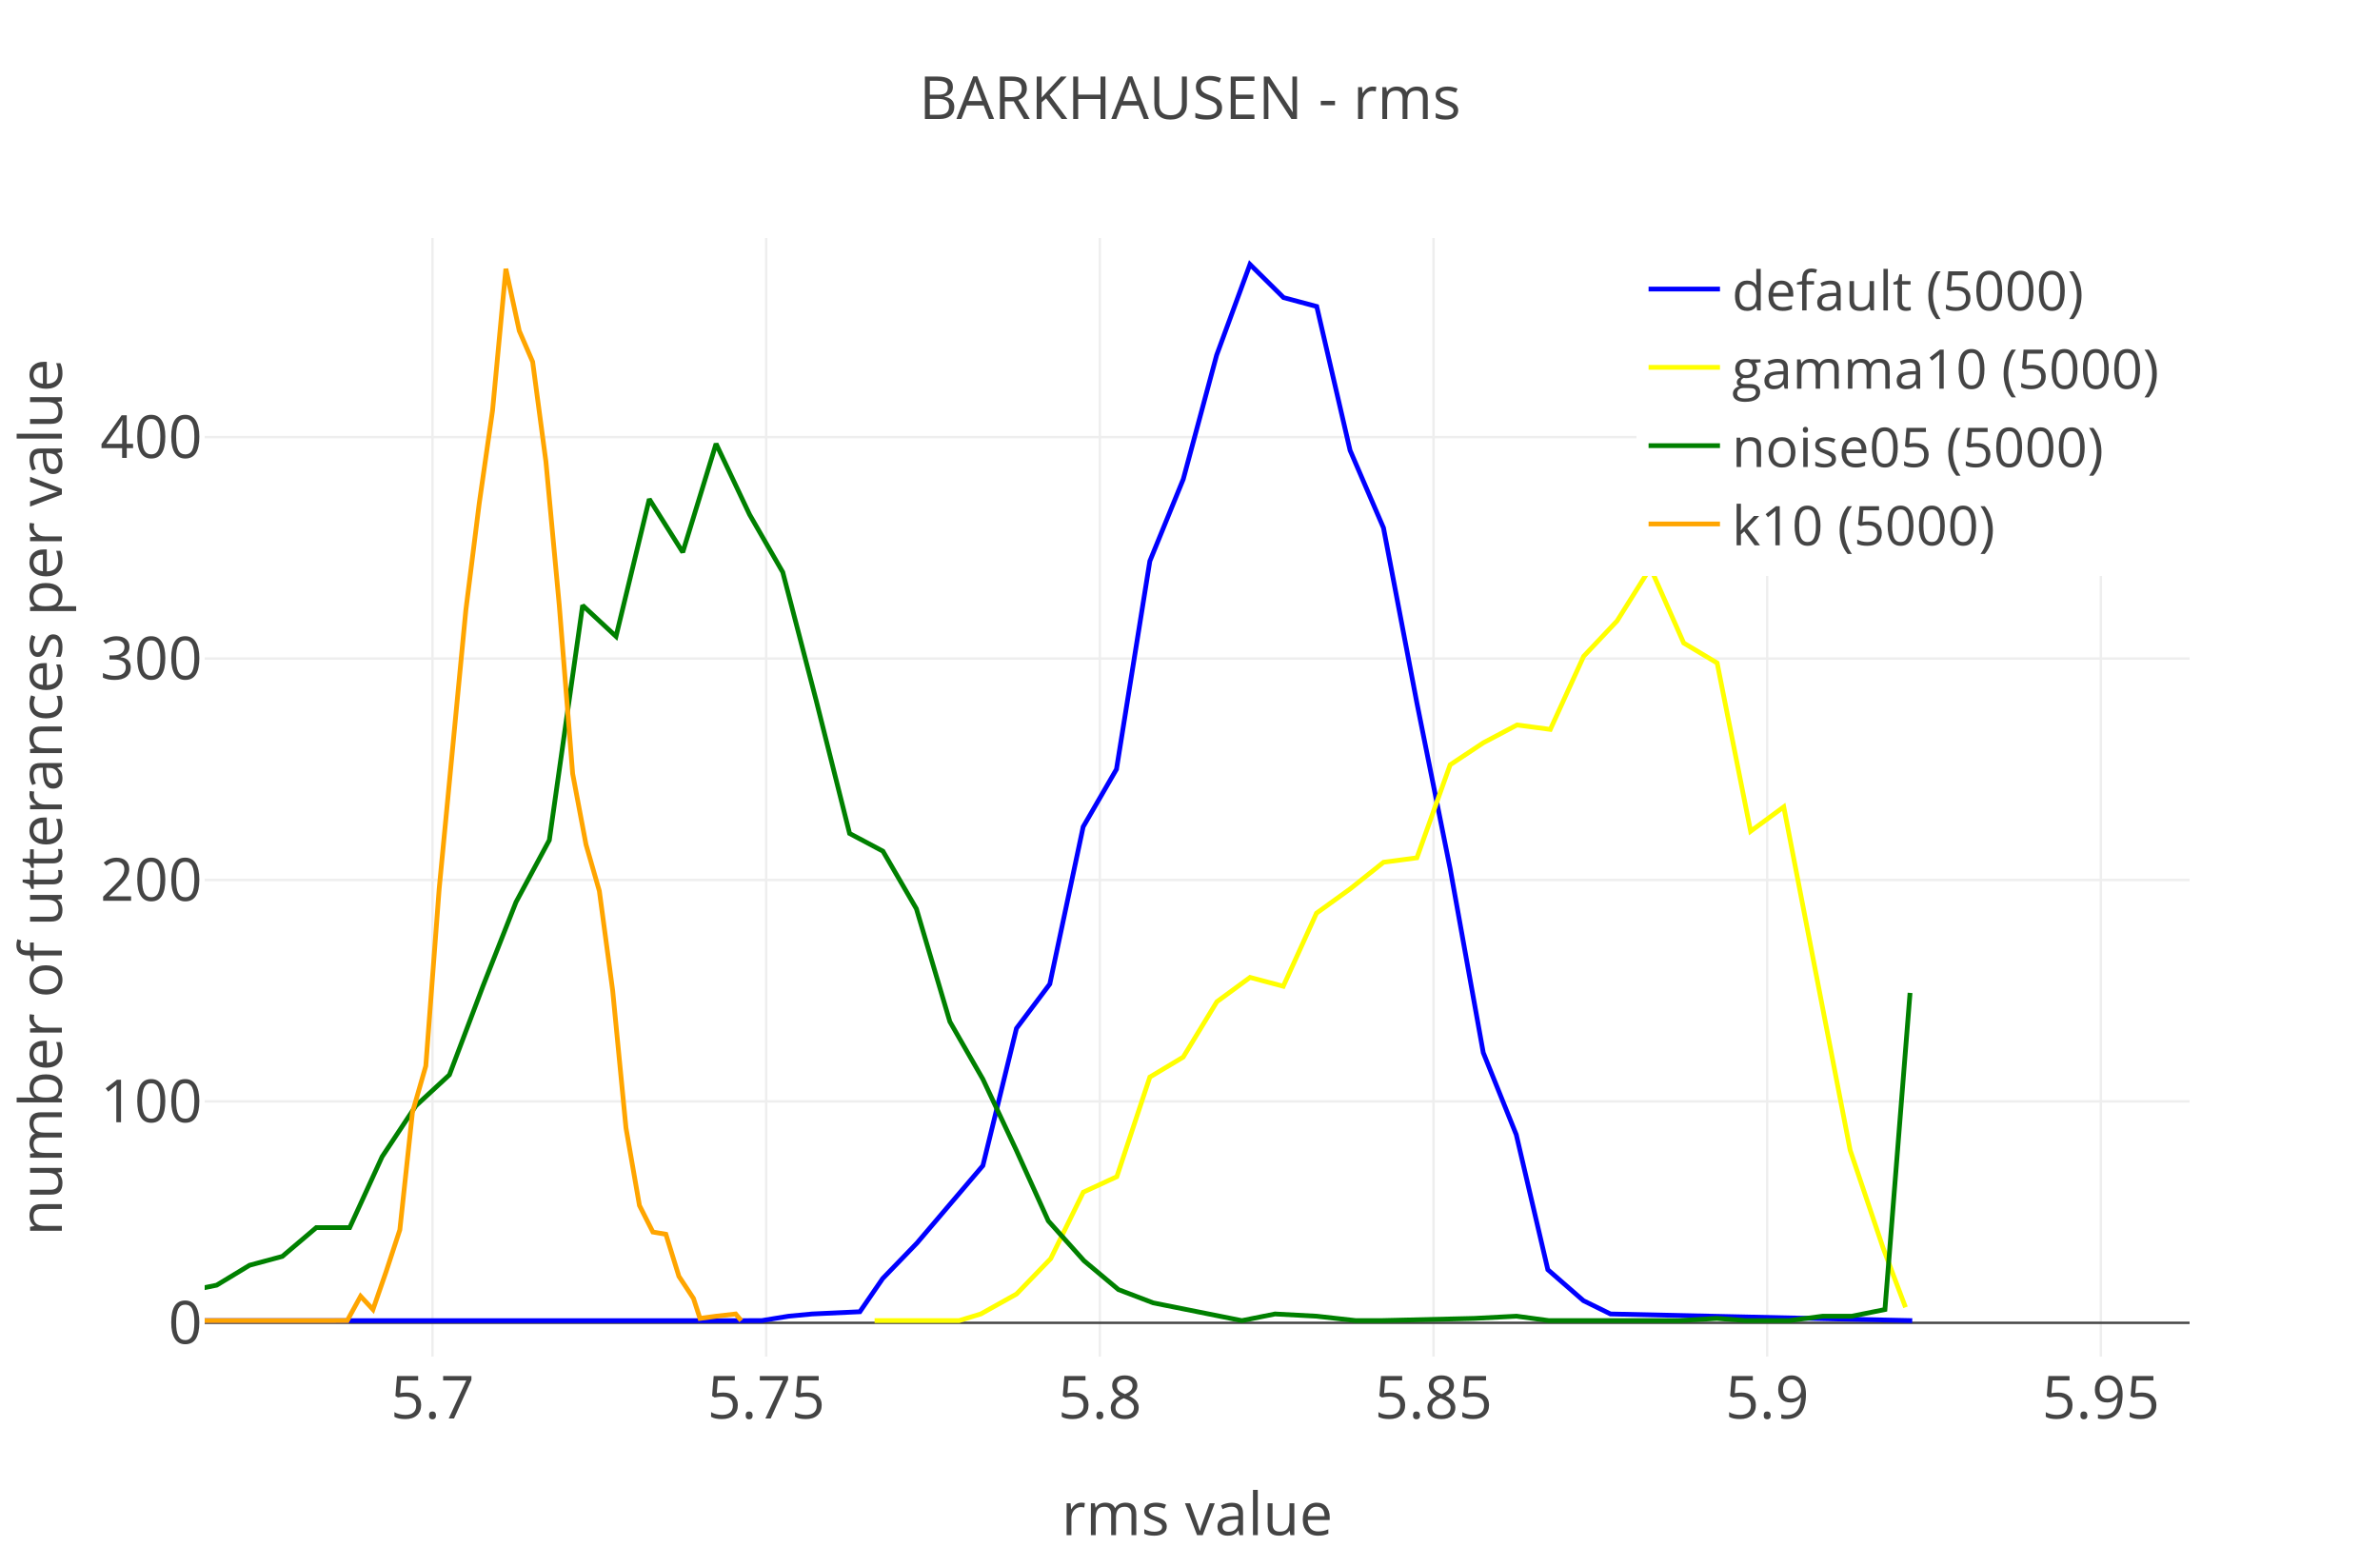
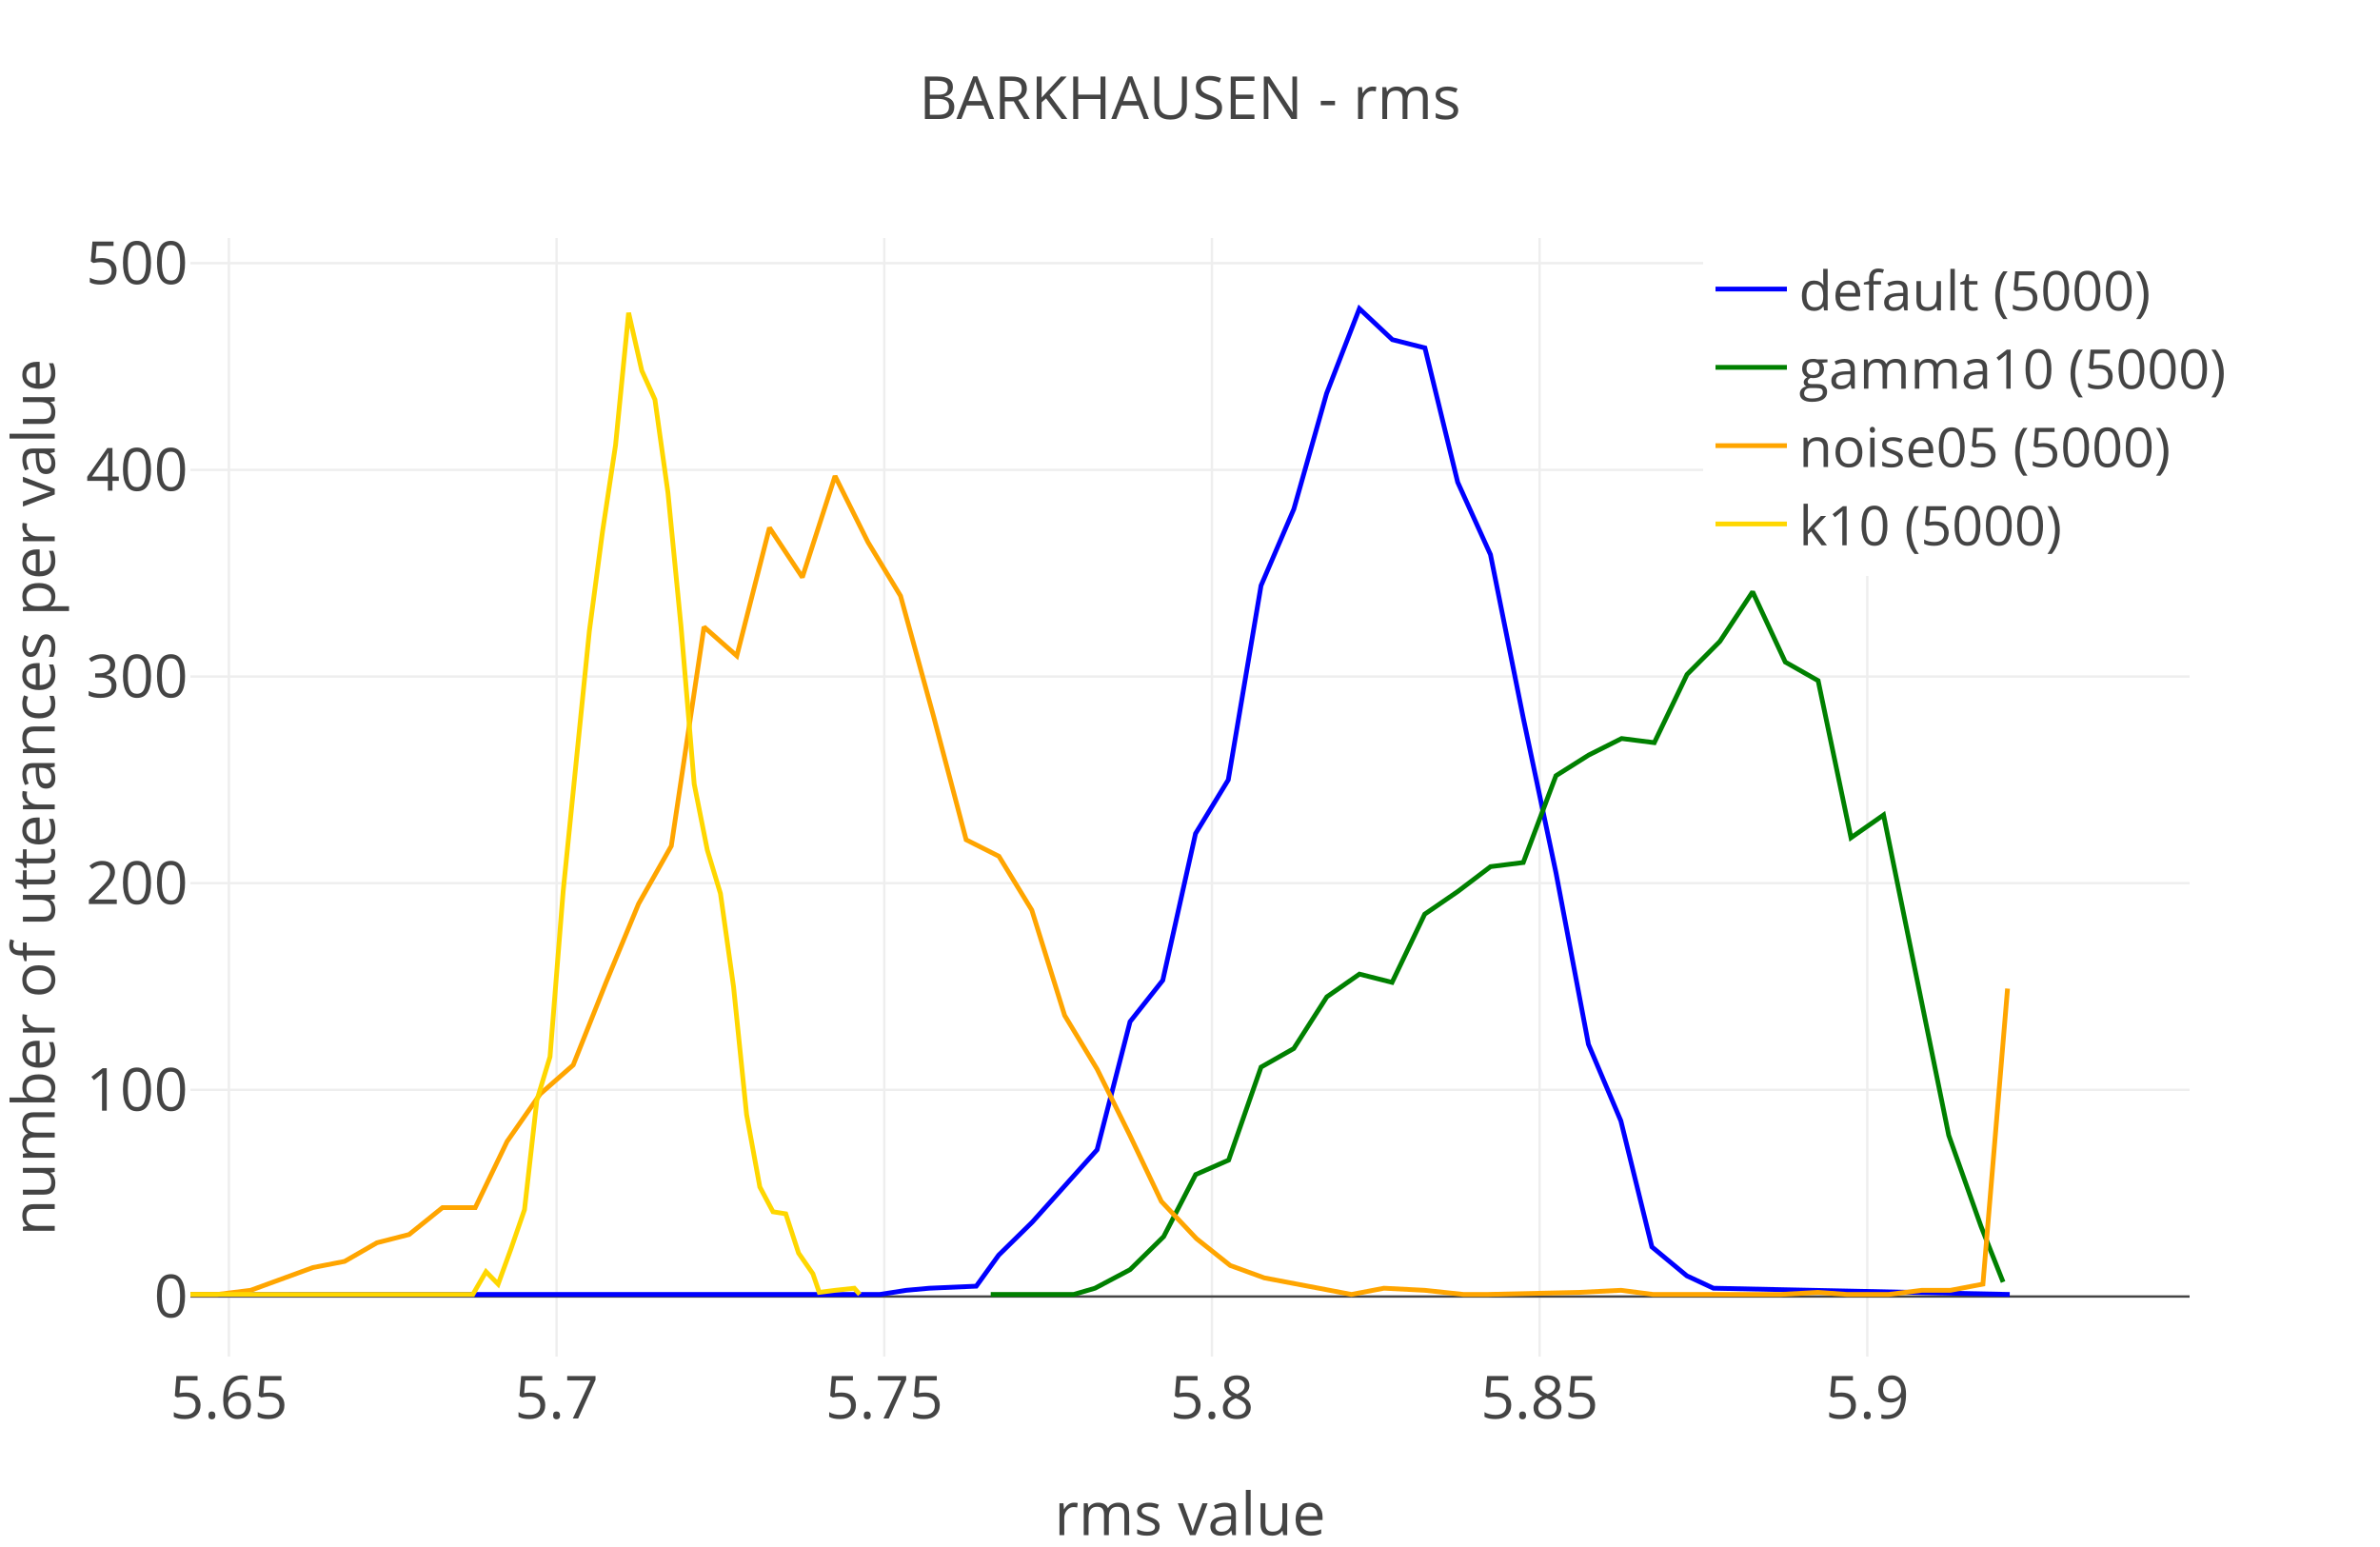
<svg xmlns="http://www.w3.org/2000/svg" class="main-svg" width="1000" height="650" style="" viewBox="0 0 1000 650">
  <rect x="0" y="0" width="1000" height="650" style="fill: rgb(255, 255, 255); fill-opacity: 1;" />
-   <defs id="defs-3876ed">
+   <defs id="defs-51ff31">
    <g class="clips">
-       <clipPath id="clip3876edxyplot" class="plotclip">
-         <rect width="834" height="470" />
-       </clipPath>
-       <clipPath class="axesclip" id="clip3876edx">
-         <rect x="86" y="0" width="834" height="650" />
-       </clipPath>
-       <clipPath class="axesclip" id="clip3876edy">
+       <clipPath id="clip51ff31xyplot" class="plotclip">
+         <rect width="840" height="470" />
+       </clipPath>
+       <clipPath class="axesclip" id="clip51ff31x">
+         <rect x="80" y="0" width="840" height="650" />
+       </clipPath>
+       <clipPath class="axesclip" id="clip51ff31y">
        <rect x="0" y="100" width="1000" height="470" />
      </clipPath>
-       <clipPath class="axesclip" id="clip3876edxy">
-         <rect x="86" y="100" width="834" height="470" />
+       <clipPath class="axesclip" id="clip51ff31xy">
+         <rect x="80" y="100" width="840" height="470" />
      </clipPath>
    </g>
    <g class="gradients" />
    <g class="patterns" />
  </defs>
  <g class="bglayer" />
  <g class="layer-below">
    <g class="imagelayer" />
    <g class="shapelayer" />
  </g>
  <g class="cartesianlayer">
    <g class="subplot xy">
      <g class="layer-subplot">
        <g class="shapelayer" />
        <g class="imagelayer" />
      </g>
      <g class="minor-gridlayer">
        <g class="x" />
        <g class="y" />
      </g>
      <g class="gridlayer">
        <g class="x">
-           <path class="xgrid crisp" transform="translate(181.72,0)" d="M0,100v470" style="stroke: rgb(238, 238, 238); stroke-opacity: 1; stroke-width: 1px;" />
-           <path class="xgrid crisp" transform="translate(321.92,0)" d="M0,100v470" style="stroke: rgb(238, 238, 238); stroke-opacity: 1; stroke-width: 1px;" />
-           <path class="xgrid crisp" transform="translate(462.12,0)" d="M0,100v470" style="stroke: rgb(238, 238, 238); stroke-opacity: 1; stroke-width: 1px;" />
-           <path class="xgrid crisp" transform="translate(602.32,0)" d="M0,100v470" style="stroke: rgb(238, 238, 238); stroke-opacity: 1; stroke-width: 1px;" />
-           <path class="xgrid crisp" transform="translate(742.52,0)" d="M0,100v470" style="stroke: rgb(238, 238, 238); stroke-opacity: 1; stroke-width: 1px;" />
-           <path class="xgrid crisp" transform="translate(882.72,0)" d="M0,100v470" style="stroke: rgb(238, 238, 238); stroke-opacity: 1; stroke-width: 1px;" />
+           <path class="xgrid crisp" transform="translate(96.18,0)" d="M0,100v470" style="stroke: rgb(238, 238, 238); stroke-opacity: 1; stroke-width: 1px;" />
+           <path class="xgrid crisp" transform="translate(233.86,0)" d="M0,100v470" style="stroke: rgb(238, 238, 238); stroke-opacity: 1; stroke-width: 1px;" />
+           <path class="xgrid crisp" transform="translate(371.54,0)" d="M0,100v470" style="stroke: rgb(238, 238, 238); stroke-opacity: 1; stroke-width: 1px;" />
+           <path class="xgrid crisp" transform="translate(509.21,0)" d="M0,100v470" style="stroke: rgb(238, 238, 238); stroke-opacity: 1; stroke-width: 1px;" />
+           <path class="xgrid crisp" transform="translate(646.89,0)" d="M0,100v470" style="stroke: rgb(238, 238, 238); stroke-opacity: 1; stroke-width: 1px;" />
+           <path class="xgrid crisp" transform="translate(784.57,0)" d="M0,100v470" style="stroke: rgb(238, 238, 238); stroke-opacity: 1; stroke-width: 1px;" />
        </g>
        <g class="y">
-           <path class="ygrid crisp" transform="translate(0,462.77)" d="M86,0h834" style="stroke: rgb(238, 238, 238); stroke-opacity: 1; stroke-width: 1px;" />
-           <path class="ygrid crisp" transform="translate(0,369.73)" d="M86,0h834" style="stroke: rgb(238, 238, 238); stroke-opacity: 1; stroke-width: 1px;" />
-           <path class="ygrid crisp" transform="translate(0,276.69)" d="M86,0h834" style="stroke: rgb(238, 238, 238); stroke-opacity: 1; stroke-width: 1px;" />
-           <path class="ygrid crisp" transform="translate(0,183.66)" d="M86,0h834" style="stroke: rgb(238, 238, 238); stroke-opacity: 1; stroke-width: 1px;" />
+           <path class="ygrid crisp" transform="translate(0,457.91)" d="M80,0h840" style="stroke: rgb(238, 238, 238); stroke-opacity: 1; stroke-width: 1px;" />
+           <path class="ygrid crisp" transform="translate(0,371.08)" d="M80,0h840" style="stroke: rgb(238, 238, 238); stroke-opacity: 1; stroke-width: 1px;" />
+           <path class="ygrid crisp" transform="translate(0,284.25)" d="M80,0h840" style="stroke: rgb(238, 238, 238); stroke-opacity: 1; stroke-width: 1px;" />
+           <path class="ygrid crisp" transform="translate(0,197.42)" d="M80,0h840" style="stroke: rgb(238, 238, 238); stroke-opacity: 1; stroke-width: 1px;" />
+           <path class="ygrid crisp" transform="translate(0,110.58)" d="M80,0h840" style="stroke: rgb(238, 238, 238); stroke-opacity: 1; stroke-width: 1px;" />
        </g>
      </g>
      <g class="zerolinelayer">
-         <path class="yzl zl crisp" transform="translate(0,555.81)" d="M86,0h834" style="stroke: rgb(68, 68, 68); stroke-opacity: 1; stroke-width: 1px;" />
+         <path class="yzl zl crisp" transform="translate(0,544.75)" d="M80,0h840" style="stroke: rgb(68, 68, 68); stroke-opacity: 1; stroke-width: 1px;" />
      </g>
      <path class="xlines-below" />
      <path class="ylines-below" />
      <g class="overlines-below" />
      <g class="xaxislayer-below" />
      <g class="yaxislayer-below" />
      <g class="overaxes-below" />
-       <g class="plot" transform="translate(86,100)" clip-path="url(#clip3876edxyplot)">
+       <g class="plot" transform="translate(80,100)" clip-path="url(#clip51ff31xyplot)">
        <g class="scatterlayer mlayer">
-           <g class="trace scatter traceb00760" style="stroke-miterlimit: 2; opacity: 1;">
-             <g class="fills" />
-             <g class="errorbars" />
-             <g class="lines">
-               <path class="js-line" d="M-15887.01,455.81L234.01,454.88L245.37,453.02L255.2,452.09L275.29,451.15L284.87,437.2L299.26,422.31L326.98,389.75L341.1,332.07L355.09,313.46L369.11,247.4L383.11,223.21L397.13,135.76L411.17,101.33L425.19,49.23L439.2,11.09L453.31,25.04L467.25,28.77L481.27,89.24L495.3,121.8L509.32,195.3L523.33,265.08L537.22,342.3L551.08,376.73L564.36,433.48L579.31,446.5L590.69,452.09L717.46,454.88" style="vector-effect: non-scaling-stroke; fill: none; stroke: rgb(0, 0, 255); stroke-opacity: 1; stroke-width: 2px; opacity: 1;" />
-             </g>
-             <g class="points" />
-             <g class="text" />
-           </g>
-           <g class="trace scatter traceb3c9ed" style="stroke-miterlimit: 2; opacity: 1;">
-             <g class="fills" />
-             <g class="errorbars" />
-             <g class="lines">
-               <path class="js-line" d="M281.48,454.88L316.96,454.88L326.09,452.09L341.1,443.71L355.48,428.83L369.17,400.91L383.26,394.4L397.14,352.54L411.14,344.16L425.29,320.9L439.23,310.67L453.19,314.39L467.15,283.69L481.33,273.45L495.32,262.29L509.33,260.43L523.31,221.35L537.32,212.05L551.41,204.61L565.4,206.47L579.4,175.76L593.45,160.88L607.46,138.55L621.44,170.18L635.49,178.56L649.55,249.26L663.48,239.03L691.37,383.24L705.16,424.17L714.63,449.29" style="vector-effect: non-scaling-stroke; fill: none; stroke: rgb(255, 255, 0); stroke-opacity: 1; stroke-width: 2px; opacity: 1;" />
-             </g>
-             <g class="points" />
-             <g class="text" />
-           </g>
-           <g class="trace scatter trace74d669" style="stroke-miterlimit: 2; opacity: 1;">
-             <g class="fills" />
-             <g class="errorbars" />
-             <g class="lines">
-               <path class="js-line" d="M-15887.01,455.81L-49.45,454.88L-35.17,453.02L-8.55,442.78L5.02,439.99L18.85,431.62L32.62,427.9L46.89,415.8L60.93,415.8L74.54,386.03L88.72,364.63L102.83,351.61L116.9,314.39L130.81,279.04L144.81,252.99L158.8,154.37L172.83,167.39L186.81,109.71L200.87,132.04L214.87,86.45L228.96,116.22L242.89,140.41L256.95,194.37L270.97,250.19L284.98,257.64L299.04,281.83L313.11,329.28L327,353.47L341,383.24L354.48,413.01L369.49,429.76L383.95,441.85L398.55,447.43L435.79,454.88L449.72,452.09L467.15,453.02L483.74,454.88L493.95,454.88L533.28,453.95L551.18,453.02L564.85,454.88L619.37,454.88L635.36,453.95L647.85,454.88L665.66,454.88L679.9,453.02L692.09,453.02L705.99,450.22L716.54,317.18" style="vector-effect: non-scaling-stroke; fill: none; stroke: rgb(0, 128, 0); stroke-opacity: 1; stroke-width: 2px; opacity: 1;" />
-             </g>
-             <g class="points" />
-             <g class="text" />
-           </g>
-           <g class="trace scatter tracecd7988" style="stroke-miterlimit: 2; opacity: 1;">
-             <g class="fills" />
-             <g class="errorbars" />
-             <g class="lines">
-               <path class="js-line" d="M-15887.01,455.81L59.89,454.88L65.52,444.64L70.71,450.22L76.2,434.41L82,416.73L87.29,367.42L92.91,347.88L98.53,273.45L109.75,156.23L115.35,111.57L120.95,72.49L126.55,12.95L132.18,39L137.8,52.02L143.37,93.89L148.99,154.37L154.61,225.07L160.22,254.85L165.83,274.38L171.43,316.25L177.02,373.93L182.68,406.5L188.32,417.66L193.78,418.59L199.26,436.27L205.38,445.57L208.11,453.95L214.94,453.02L223.12,452.09L225.43,454.88" style="vector-effect: non-scaling-stroke; fill: none; stroke: rgb(255, 165, 0); stroke-opacity: 1; stroke-width: 2px; opacity: 1;" />
+           <g class="trace scatter trace5f8fec" style="stroke-miterlimit: 2; opacity: 1;">
+             <g class="fills" />
+             <g class="errorbars" />
+             <g class="lines">
+               <path class="js-line" d="M-15541.53,444.75L289.66,443.88L300.81,442.14L310.46,441.27L330.2,440.41L339.6,427.38L353.73,413.49L380.96,383.1L394.82,329.26L408.56,311.89L422.33,250.24L436.08,227.67L449.85,146.04L463.63,113.91L477.4,65.29L491.17,29.69L505.02,42.71L518.71,46.18L532.48,102.63L546.25,133.02L560.02,201.62L573.78,266.74L587.42,338.81L601.03,370.94L614.07,423.91L628.75,436.06L639.93,441.27L764.42,443.88" style="vector-effect: non-scaling-stroke; fill: none; stroke: rgb(0, 0, 255); stroke-opacity: 1; stroke-width: 2px; opacity: 1;" />
+             </g>
+             <g class="points" />
+             <g class="text" />
+           </g>
+           <g class="trace scatter trace92c25f" style="stroke-miterlimit: 2; opacity: 1;">
+             <g class="fills" />
+             <g class="errorbars" />
+             <g class="lines">
+               <path class="js-line" d="M336.28,443.88L371.12,443.88L380.08,441.27L394.82,433.46L408.94,419.57L422.38,393.52L436.23,387.44L449.86,348.36L463.61,340.55L477.5,318.84L491.19,309.29L504.9,312.76L518.61,284.11L532.54,274.55L546.28,264.13L560.03,262.4L573.76,225.93L587.52,217.25L601.35,210.3L615.09,212.04L628.84,183.38L642.64,169.49L656.4,148.65L670.12,178.17L683.92,185.99L697.73,251.98L711.41,242.43L738.8,377.02L752.34,415.22L761.64,438.67" style="vector-effect: non-scaling-stroke; fill: none; stroke: rgb(0, 128, 0); stroke-opacity: 1; stroke-width: 2px; opacity: 1;" />
+             </g>
+             <g class="points" />
+             <g class="text" />
+           </g>
+           <g class="trace scatter trace9f74a1" style="stroke-miterlimit: 2; opacity: 1;">
+             <g class="fills" />
+             <g class="errorbars" />
+             <g class="lines">
+               <path class="js-line" d="M-15541.53,444.75L11.3,443.88L25.32,442.14L51.46,432.59L64.79,429.99L78.37,422.17L91.89,418.7L105.91,407.41L119.69,407.41L133.06,379.62L146.98,359.65L160.84,347.49L174.65,312.76L188.31,279.76L202.06,255.45L215.8,163.41L229.58,175.57L243.31,121.73L257.12,142.57L270.86,100.02L284.7,127.81L298.38,150.38L312.19,200.75L325.95,252.85L339.72,259.79L353.52,282.37L367.33,326.65L380.98,349.23L394.73,377.02L407.97,404.8L422.71,420.43L436.91,431.72L451.24,436.93L487.82,443.88L501.49,441.27L518.61,442.14L534.9,443.88L544.92,443.88L583.55,443.01L601.12,442.14L614.55,443.88L668.1,443.88L683.8,443.01L696.05,443.88L713.55,443.88L727.53,442.14L739.51,442.14L753.16,439.54L763.51,315.37" style="vector-effect: non-scaling-stroke; fill: none; stroke: rgb(255, 165, 0); stroke-opacity: 1; stroke-width: 2px; opacity: 1;" />
+             </g>
+             <g class="points" />
+             <g class="text" />
+           </g>
+           <g class="trace scatter traceafabaa" style="stroke-miterlimit: 2; opacity: 1;">
+             <g class="fills" />
+             <g class="errorbars" />
+             <g class="lines">
+               <path class="js-line" d="M-15541.53,444.75L118.67,443.88L124.2,434.33L129.3,439.54L134.68,424.78L140.38,408.28L145.58,362.26L151.1,344.02L156.62,274.55L167.63,165.15L173.14,123.47L178.64,87L184.13,31.42L189.66,55.74L195.18,67.89L200.65,106.97L206.16,163.41L211.68,229.4L217.2,257.19L222.71,275.42L228.2,314.5L233.7,368.33L239.26,398.73L244.79,409.15L250.15,410.01L255.54,426.51L261.55,435.2L264.22,443.01L270.94,442.14L278.96,441.27L281.24,443.88" style="vector-effect: non-scaling-stroke; fill: none; stroke: rgb(255, 215, 0); stroke-opacity: 1; stroke-width: 2px; opacity: 1;" />
            </g>
            <g class="points" />
            <g class="text" />
          </g>
        </g>
      </g>
      <g class="overplot" />
      <path class="xlines-above crisp" d="M0,0" style="fill: none;" />
      <path class="ylines-above crisp" d="M0,0" style="fill: none;" />
      <g class="overlines-above" />
      <g class="xaxislayer-above">
        <g class="xtick">
-           <text text-anchor="middle" x="0" y="596" transform="translate(181.72,0)" style="font-family: 'Open Sans', verdana, arial, sans-serif; font-size: 25px; fill: rgb(68, 68, 68); fill-opacity: 1; white-space: pre; opacity: 1;">5.7</text>
-         </g>
-         <g class="xtick">
-           <text text-anchor="middle" x="0" y="596" style="font-family: 'Open Sans', verdana, arial, sans-serif; font-size: 25px; fill: rgb(68, 68, 68); fill-opacity: 1; white-space: pre; opacity: 1;" transform="translate(321.92,0)">5.75</text>
-         </g>
-         <g class="xtick">
-           <text text-anchor="middle" x="0" y="596" style="font-family: 'Open Sans', verdana, arial, sans-serif; font-size: 25px; fill: rgb(68, 68, 68); fill-opacity: 1; white-space: pre; opacity: 1;" transform="translate(462.12,0)">5.8</text>
-         </g>
-         <g class="xtick">
-           <text text-anchor="middle" x="0" y="596" style="font-family: 'Open Sans', verdana, arial, sans-serif; font-size: 25px; fill: rgb(68, 68, 68); fill-opacity: 1; white-space: pre; opacity: 1;" transform="translate(602.32,0)">5.85</text>
-         </g>
-         <g class="xtick">
-           <text text-anchor="middle" x="0" y="596" style="font-family: 'Open Sans', verdana, arial, sans-serif; font-size: 25px; fill: rgb(68, 68, 68); fill-opacity: 1; white-space: pre; opacity: 1;" transform="translate(742.52,0)">5.9</text>
-         </g>
-         <g class="xtick">
-           <text text-anchor="middle" x="0" y="596" style="font-family: 'Open Sans', verdana, arial, sans-serif; font-size: 25px; fill: rgb(68, 68, 68); fill-opacity: 1; white-space: pre; opacity: 1;" transform="translate(882.72,0)">5.95</text>
+           <text text-anchor="middle" x="0" y="596" transform="translate(96.18,0)" style="font-family: 'Open Sans', verdana, arial, sans-serif; font-size: 25px; fill: rgb(68, 68, 68); fill-opacity: 1; white-space: pre; opacity: 1;">5.65</text>
+         </g>
+         <g class="xtick">
+           <text text-anchor="middle" x="0" y="596" style="font-family: 'Open Sans', verdana, arial, sans-serif; font-size: 25px; fill: rgb(68, 68, 68); fill-opacity: 1; white-space: pre; opacity: 1;" transform="translate(233.86,0)">5.7</text>
+         </g>
+         <g class="xtick">
+           <text text-anchor="middle" x="0" y="596" style="font-family: 'Open Sans', verdana, arial, sans-serif; font-size: 25px; fill: rgb(68, 68, 68); fill-opacity: 1; white-space: pre; opacity: 1;" transform="translate(371.54,0)">5.75</text>
+         </g>
+         <g class="xtick">
+           <text text-anchor="middle" x="0" y="596" style="font-family: 'Open Sans', verdana, arial, sans-serif; font-size: 25px; fill: rgb(68, 68, 68); fill-opacity: 1; white-space: pre; opacity: 1;" transform="translate(509.21,0)">5.8</text>
+         </g>
+         <g class="xtick">
+           <text text-anchor="middle" x="0" y="596" style="font-family: 'Open Sans', verdana, arial, sans-serif; font-size: 25px; fill: rgb(68, 68, 68); fill-opacity: 1; white-space: pre; opacity: 1;" transform="translate(646.89,0)">5.85</text>
+         </g>
+         <g class="xtick">
+           <text text-anchor="middle" x="0" y="596" style="font-family: 'Open Sans', verdana, arial, sans-serif; font-size: 25px; fill: rgb(68, 68, 68); fill-opacity: 1; white-space: pre; opacity: 1;" transform="translate(784.57,0)">5.9</text>
        </g>
      </g>
      <g class="yaxislayer-above">
        <g class="ytick">
-           <text text-anchor="end" x="85" y="8.75" transform="translate(0,555.81)" style="font-family: 'Open Sans', verdana, arial, sans-serif; font-size: 25px; fill: rgb(68, 68, 68); fill-opacity: 1; white-space: pre; opacity: 1;">0</text>
-         </g>
-         <g class="ytick">
-           <text text-anchor="end" x="85" y="8.75" style="font-family: 'Open Sans', verdana, arial, sans-serif; font-size: 25px; fill: rgb(68, 68, 68); fill-opacity: 1; white-space: pre; opacity: 1;" transform="translate(0,462.77)">100</text>
-         </g>
-         <g class="ytick">
-           <text text-anchor="end" x="85" y="8.75" style="font-family: 'Open Sans', verdana, arial, sans-serif; font-size: 25px; fill: rgb(68, 68, 68); fill-opacity: 1; white-space: pre; opacity: 1;" transform="translate(0,369.73)">200</text>
-         </g>
-         <g class="ytick">
-           <text text-anchor="end" x="85" y="8.75" style="font-family: 'Open Sans', verdana, arial, sans-serif; font-size: 25px; fill: rgb(68, 68, 68); fill-opacity: 1; white-space: pre; opacity: 1;" transform="translate(0,276.69)">300</text>
-         </g>
-         <g class="ytick">
-           <text text-anchor="end" x="85" y="8.75" style="font-family: 'Open Sans', verdana, arial, sans-serif; font-size: 25px; fill: rgb(68, 68, 68); fill-opacity: 1; white-space: pre; opacity: 1;" transform="translate(0,183.66)">400</text>
+           <text text-anchor="end" x="79" y="8.75" transform="translate(0,544.75)" style="font-family: 'Open Sans', verdana, arial, sans-serif; font-size: 25px; fill: rgb(68, 68, 68); fill-opacity: 1; white-space: pre; opacity: 1;">0</text>
+         </g>
+         <g class="ytick">
+           <text text-anchor="end" x="79" y="8.75" style="font-family: 'Open Sans', verdana, arial, sans-serif; font-size: 25px; fill: rgb(68, 68, 68); fill-opacity: 1; white-space: pre; opacity: 1;" transform="translate(0,457.91)">100</text>
+         </g>
+         <g class="ytick">
+           <text text-anchor="end" x="79" y="8.75" style="font-family: 'Open Sans', verdana, arial, sans-serif; font-size: 25px; fill: rgb(68, 68, 68); fill-opacity: 1; white-space: pre; opacity: 1;" transform="translate(0,371.08)">200</text>
+         </g>
+         <g class="ytick">
+           <text text-anchor="end" x="79" y="8.75" style="font-family: 'Open Sans', verdana, arial, sans-serif; font-size: 25px; fill: rgb(68, 68, 68); fill-opacity: 1; white-space: pre; opacity: 1;" transform="translate(0,284.25)">300</text>
+         </g>
+         <g class="ytick">
+           <text text-anchor="end" x="79" y="8.75" style="font-family: 'Open Sans', verdana, arial, sans-serif; font-size: 25px; fill: rgb(68, 68, 68); fill-opacity: 1; white-space: pre; opacity: 1;" transform="translate(0,197.42)">400</text>
+         </g>
+         <g class="ytick">
+           <text text-anchor="end" x="79" y="8.75" style="font-family: 'Open Sans', verdana, arial, sans-serif; font-size: 25px; fill: rgb(68, 68, 68); fill-opacity: 1; white-space: pre; opacity: 1;" transform="translate(0,110.58)">500</text>
        </g>
      </g>
      <g class="overaxes-above" />
    </g>
  </g>
  <g class="polarlayer" />
  <g class="smithlayer" />
  <g class="ternarylayer" />
  <g class="geolayer" />
  <g class="funnelarealayer" />
  <g class="pielayer" />
  <g class="iciclelayer" />
  <g class="treemaplayer" />
  <g class="sunburstlayer" />
  <g class="glimages" />
-   <defs id="topdefs-3876ed">
+   <defs id="topdefs-51ff31">
    <g class="clips" />
-     <clipPath id="legend3876ed">
-       <rect width="249" height="142" x="0" y="0" />
+     <clipPath id="legend51ff31">
+       <rect width="221" height="142" x="0" y="0" />
    </clipPath>
  </defs>
  <g class="layer-above">
    <g class="imagelayer" />
    <g class="shapelayer" />
  </g>
  <g class="infolayer">
-     <g class="legend" pointer-events="all" transform="translate(687.68,100)">
-       <rect class="bg" shape-rendering="crispEdges" width="249" height="142" x="0" y="0" style="stroke: rgb(68, 68, 68); stroke-opacity: 1; fill: rgb(255, 255, 255); fill-opacity: 1; stroke-width: 0px;" />
-       <g class="scrollbox" transform="" clip-path="url(#legend3876ed)">
+     <g class="legend" pointer-events="all" transform="translate(715.8,100)">
+       <rect class="bg" shape-rendering="crispEdges" width="221" height="142" x="0" y="0" style="stroke: rgb(68, 68, 68); stroke-opacity: 1; fill: rgb(255, 255, 255); fill-opacity: 1; stroke-width: 0px;" />
+       <g class="scrollbox" transform="" clip-path="url(#legend51ff31)">
        <g class="groups">
          <g class="traces" transform="translate(0,21.45)" style="opacity: 1;">
            <text class="legendtext" text-anchor="start" x="40" y="8.97" style="font-family: 'Open Sans', verdana, arial, sans-serif; font-size: 23px; fill: rgb(68, 68, 68); fill-opacity: 1; white-space: pre;">default (5000)</text>
            <g class="layers" style="opacity: 1;">
              <g class="legendfill" />
              <g class="legendlines">
                <path class="js-line" d="M5,0h30" style="fill: none; stroke: rgb(0, 0, 255); stroke-opacity: 1; stroke-width: 2px;" />
              </g>
              <g class="legendsymbols">
                <g class="legendpoints" />
              </g>
            </g>
-             <rect class="legendtoggle" x="0" y="-16.45" width="243.406" height="32.9" style="fill: rgb(0, 0, 0); fill-opacity: 0;" />
+             <rect class="legendtoggle" x="0" y="-16.45" width="215.156" height="32.9" style="fill: rgb(0, 0, 0); fill-opacity: 0;" />
          </g>
          <g class="traces" transform="translate(0,54.35)" style="opacity: 1;">
            <text class="legendtext" text-anchor="start" x="40" y="8.97" style="font-family: 'Open Sans', verdana, arial, sans-serif; font-size: 23px; fill: rgb(68, 68, 68); fill-opacity: 1; white-space: pre;">gamma10 (5000)</text>
            <g class="layers" style="opacity: 1;">
              <g class="legendfill" />
              <g class="legendlines">
-                 <path class="js-line" d="M5,0h30" style="fill: none; stroke: rgb(255, 255, 0); stroke-opacity: 1; stroke-width: 2px;" />
-               </g>
-               <g class="legendsymbols">
-                 <g class="legendpoints" />
-               </g>
-             </g>
-             <rect class="legendtoggle" x="0" y="-16.45" width="243.406" height="32.9" style="fill: rgb(0, 0, 0); fill-opacity: 0;" />
+                 <path class="js-line" d="M5,0h30" style="fill: none; stroke: rgb(0, 128, 0); stroke-opacity: 1; stroke-width: 2px;" />
+               </g>
+               <g class="legendsymbols">
+                 <g class="legendpoints" />
+               </g>
+             </g>
+             <rect class="legendtoggle" x="0" y="-16.45" width="215.156" height="32.9" style="fill: rgb(0, 0, 0); fill-opacity: 0;" />
          </g>
          <g class="traces" transform="translate(0,87.25)" style="opacity: 1;">
            <text class="legendtext" text-anchor="start" x="40" y="8.97" style="font-family: 'Open Sans', verdana, arial, sans-serif; font-size: 23px; fill: rgb(68, 68, 68); fill-opacity: 1; white-space: pre;">noise05 (5000)</text>
            <g class="layers" style="opacity: 1;">
              <g class="legendfill" />
              <g class="legendlines">
-                 <path class="js-line" d="M5,0h30" style="fill: none; stroke: rgb(0, 128, 0); stroke-opacity: 1; stroke-width: 2px;" />
-               </g>
-               <g class="legendsymbols">
-                 <g class="legendpoints" />
-               </g>
-             </g>
-             <rect class="legendtoggle" x="0" y="-16.45" width="243.406" height="32.9" style="fill: rgb(0, 0, 0); fill-opacity: 0;" />
+                 <path class="js-line" d="M5,0h30" style="fill: none; stroke: rgb(255, 165, 0); stroke-opacity: 1; stroke-width: 2px;" />
+               </g>
+               <g class="legendsymbols">
+                 <g class="legendpoints" />
+               </g>
+             </g>
+             <rect class="legendtoggle" x="0" y="-16.45" width="215.156" height="32.9" style="fill: rgb(0, 0, 0); fill-opacity: 0;" />
          </g>
          <g class="traces" transform="translate(0,120.15)" style="opacity: 1;">
            <text class="legendtext" text-anchor="start" x="40" y="8.97" style="font-family: 'Open Sans', verdana, arial, sans-serif; font-size: 23px; fill: rgb(68, 68, 68); fill-opacity: 1; white-space: pre;">k10 (5000)</text>
            <g class="layers" style="opacity: 1;">
              <g class="legendfill" />
              <g class="legendlines">
-                 <path class="js-line" d="M5,0h30" style="fill: none; stroke: rgb(255, 165, 0); stroke-opacity: 1; stroke-width: 2px;" />
-               </g>
-               <g class="legendsymbols">
-                 <g class="legendpoints" />
-               </g>
-             </g>
-             <rect class="legendtoggle" x="0" y="-16.45" width="243.406" height="32.9" style="fill: rgb(0, 0, 0); fill-opacity: 0;" />
+                 <path class="js-line" d="M5,0h30" style="fill: none; stroke: rgb(255, 215, 0); stroke-opacity: 1; stroke-width: 2px;" />
+               </g>
+               <g class="legendsymbols">
+                 <g class="legendpoints" />
+               </g>
+             </g>
+             <rect class="legendtoggle" x="0" y="-16.45" width="215.156" height="32.9" style="fill: rgb(0, 0, 0); fill-opacity: 0;" />
          </g>
        </g>
      </g>
      <rect class="scrollbar" rx="20" ry="3" width="0" height="0" x="0" y="0" style="fill: rgb(128, 139, 164); fill-opacity: 1;" />
    </g>
    <g class="g-gtitle">
      <text class="gtitle" x="500" y="50" text-anchor="middle" dy="0em" style="font-family: 'Open Sans', verdana, arial, sans-serif; font-size: 25px; fill: rgb(68, 68, 68); opacity: 1; font-weight: normal; white-space: pre;">BARKHAUSEN - rms</text>
    </g>
    <g class="g-xtitle" transform="translate(0,-10)">
-       <text class="xtitle" x="503" y="655" text-anchor="middle" style="font-family: 'Open Sans', verdana, arial, sans-serif; font-size: 25px; fill: rgb(68, 68, 68); opacity: 1; font-weight: normal; white-space: pre;">rms value</text>
-     </g>
-     <g class="g-ytitle">
-       <text class="ytitle" transform="rotate(-90,26,335)" x="26" y="335" text-anchor="middle" style="font-family: 'Open Sans', verdana, arial, sans-serif; font-size: 25px; fill: rgb(68, 68, 68); opacity: 1; font-weight: normal; white-space: pre;">number of utterances per value</text>
+       <text class="xtitle" x="500" y="655" text-anchor="middle" style="font-family: 'Open Sans', verdana, arial, sans-serif; font-size: 25px; fill: rgb(68, 68, 68); opacity: 1; font-weight: normal; white-space: pre;">rms value</text>
+     </g>
+     <g class="g-ytitle" transform="translate(3,0)">
+       <text class="ytitle" transform="rotate(-90,20,335)" x="20" y="335" text-anchor="middle" style="font-family: 'Open Sans', verdana, arial, sans-serif; font-size: 25px; fill: rgb(68, 68, 68); opacity: 1; font-weight: normal; white-space: pre;">number of utterances per value</text>
    </g>
  </g>
</svg>
